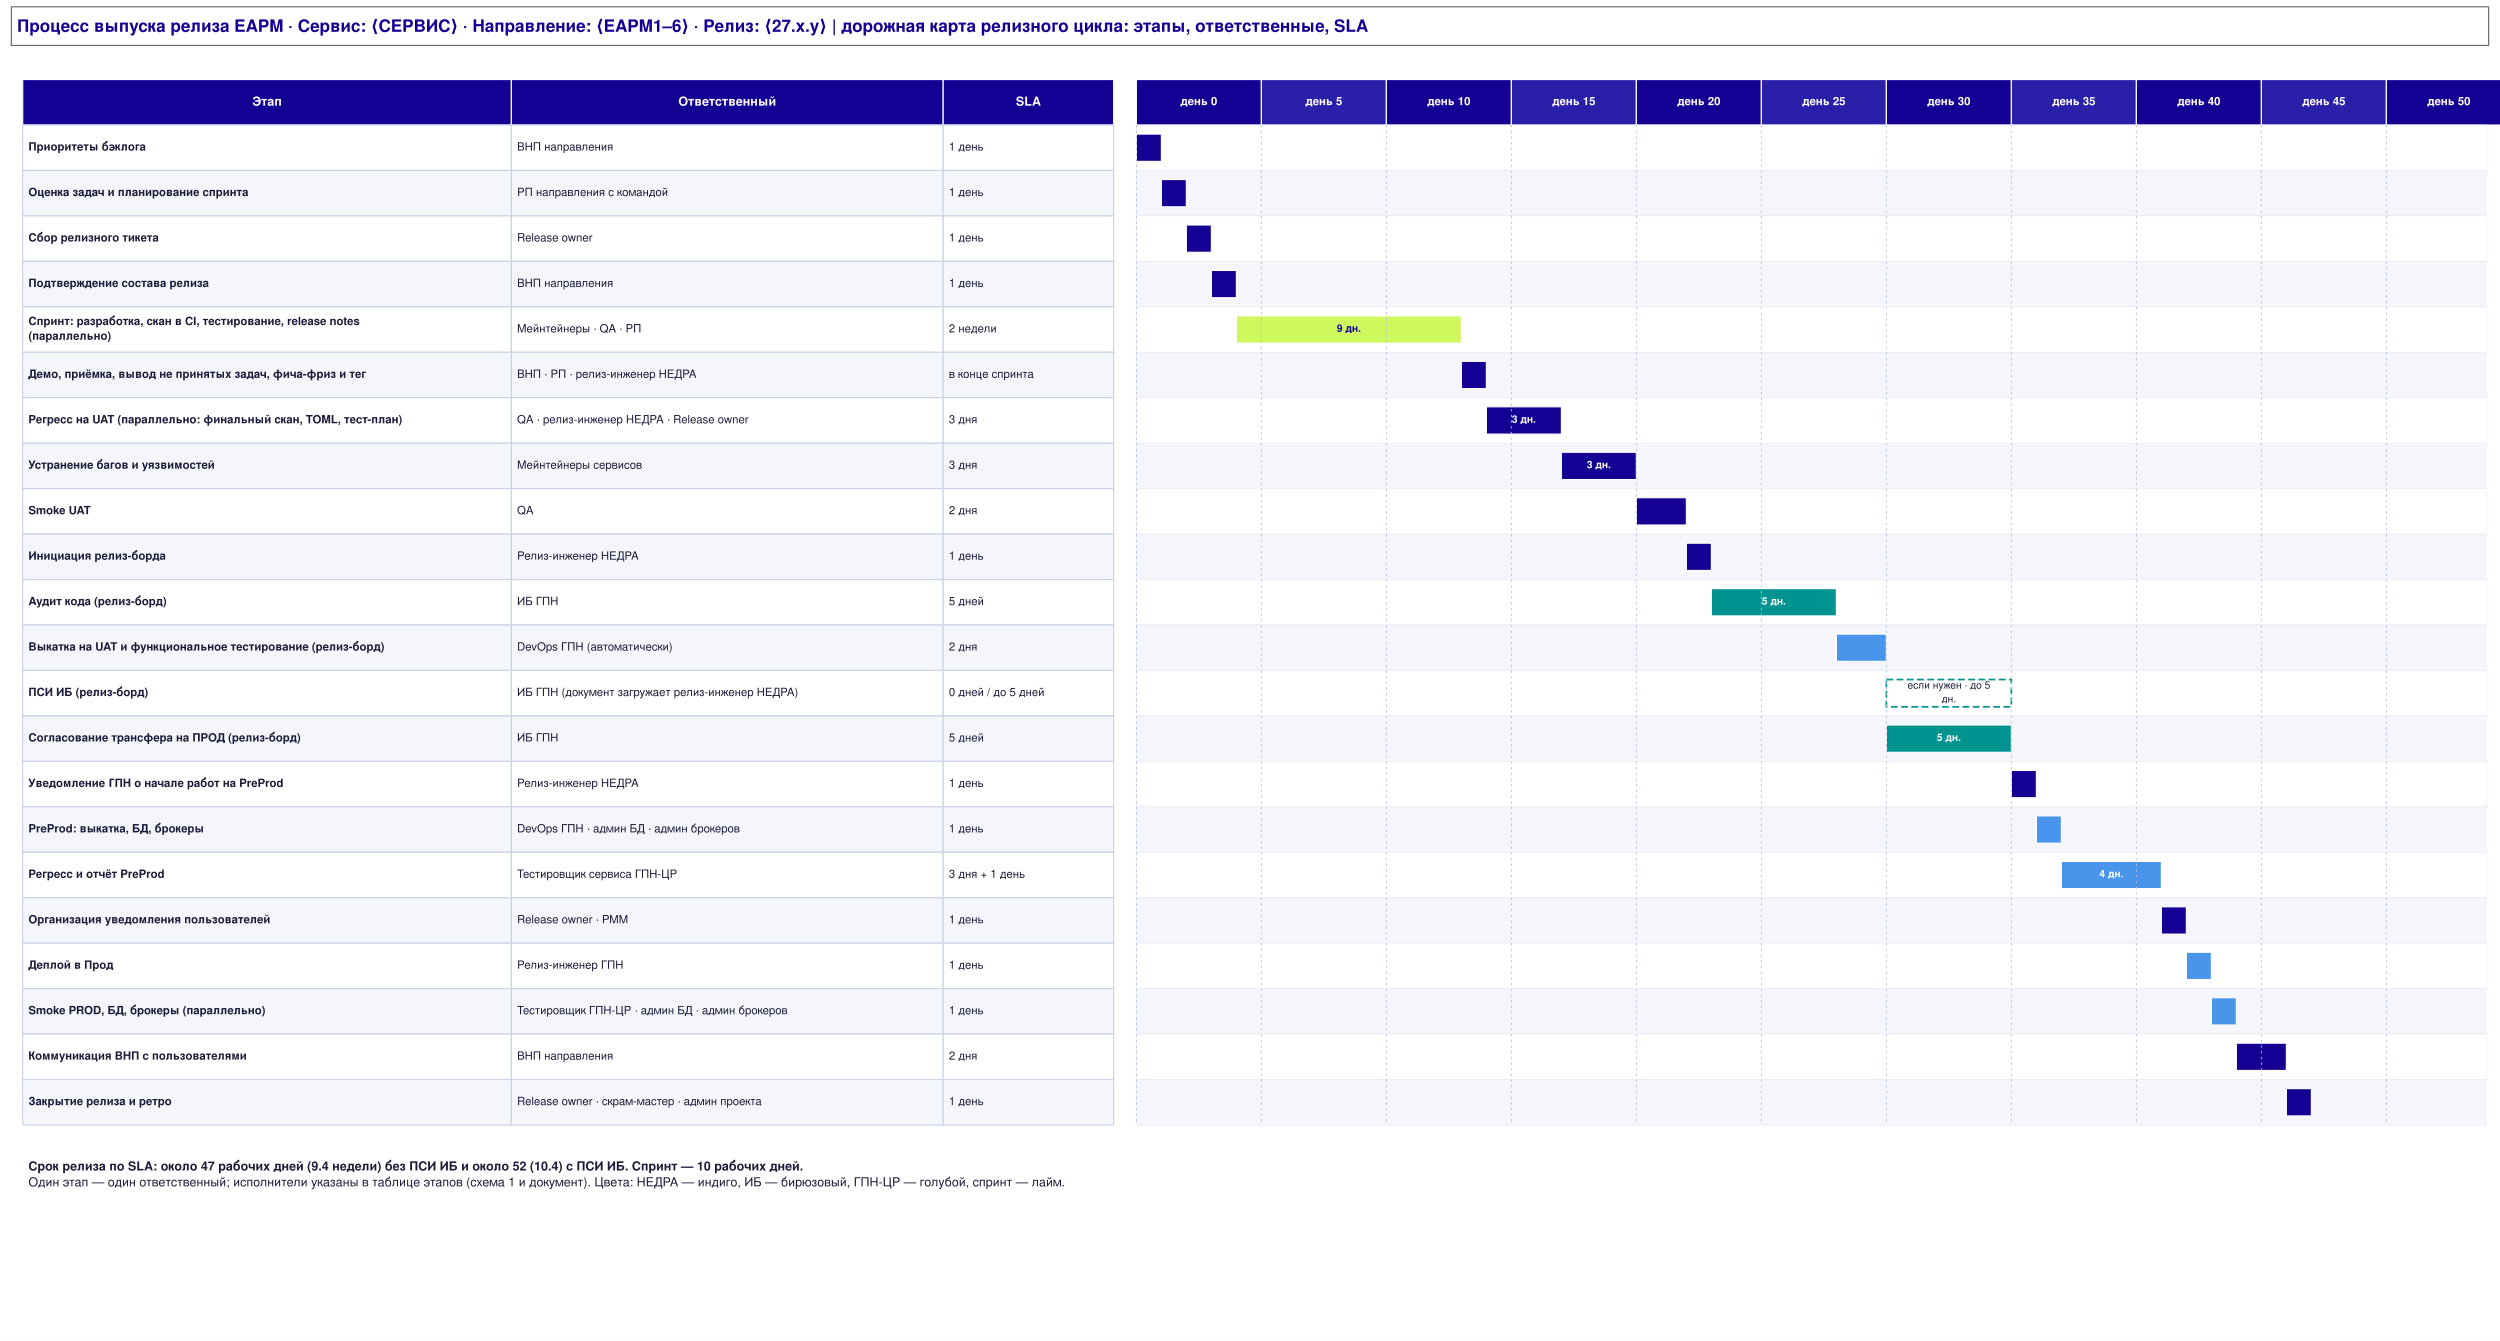
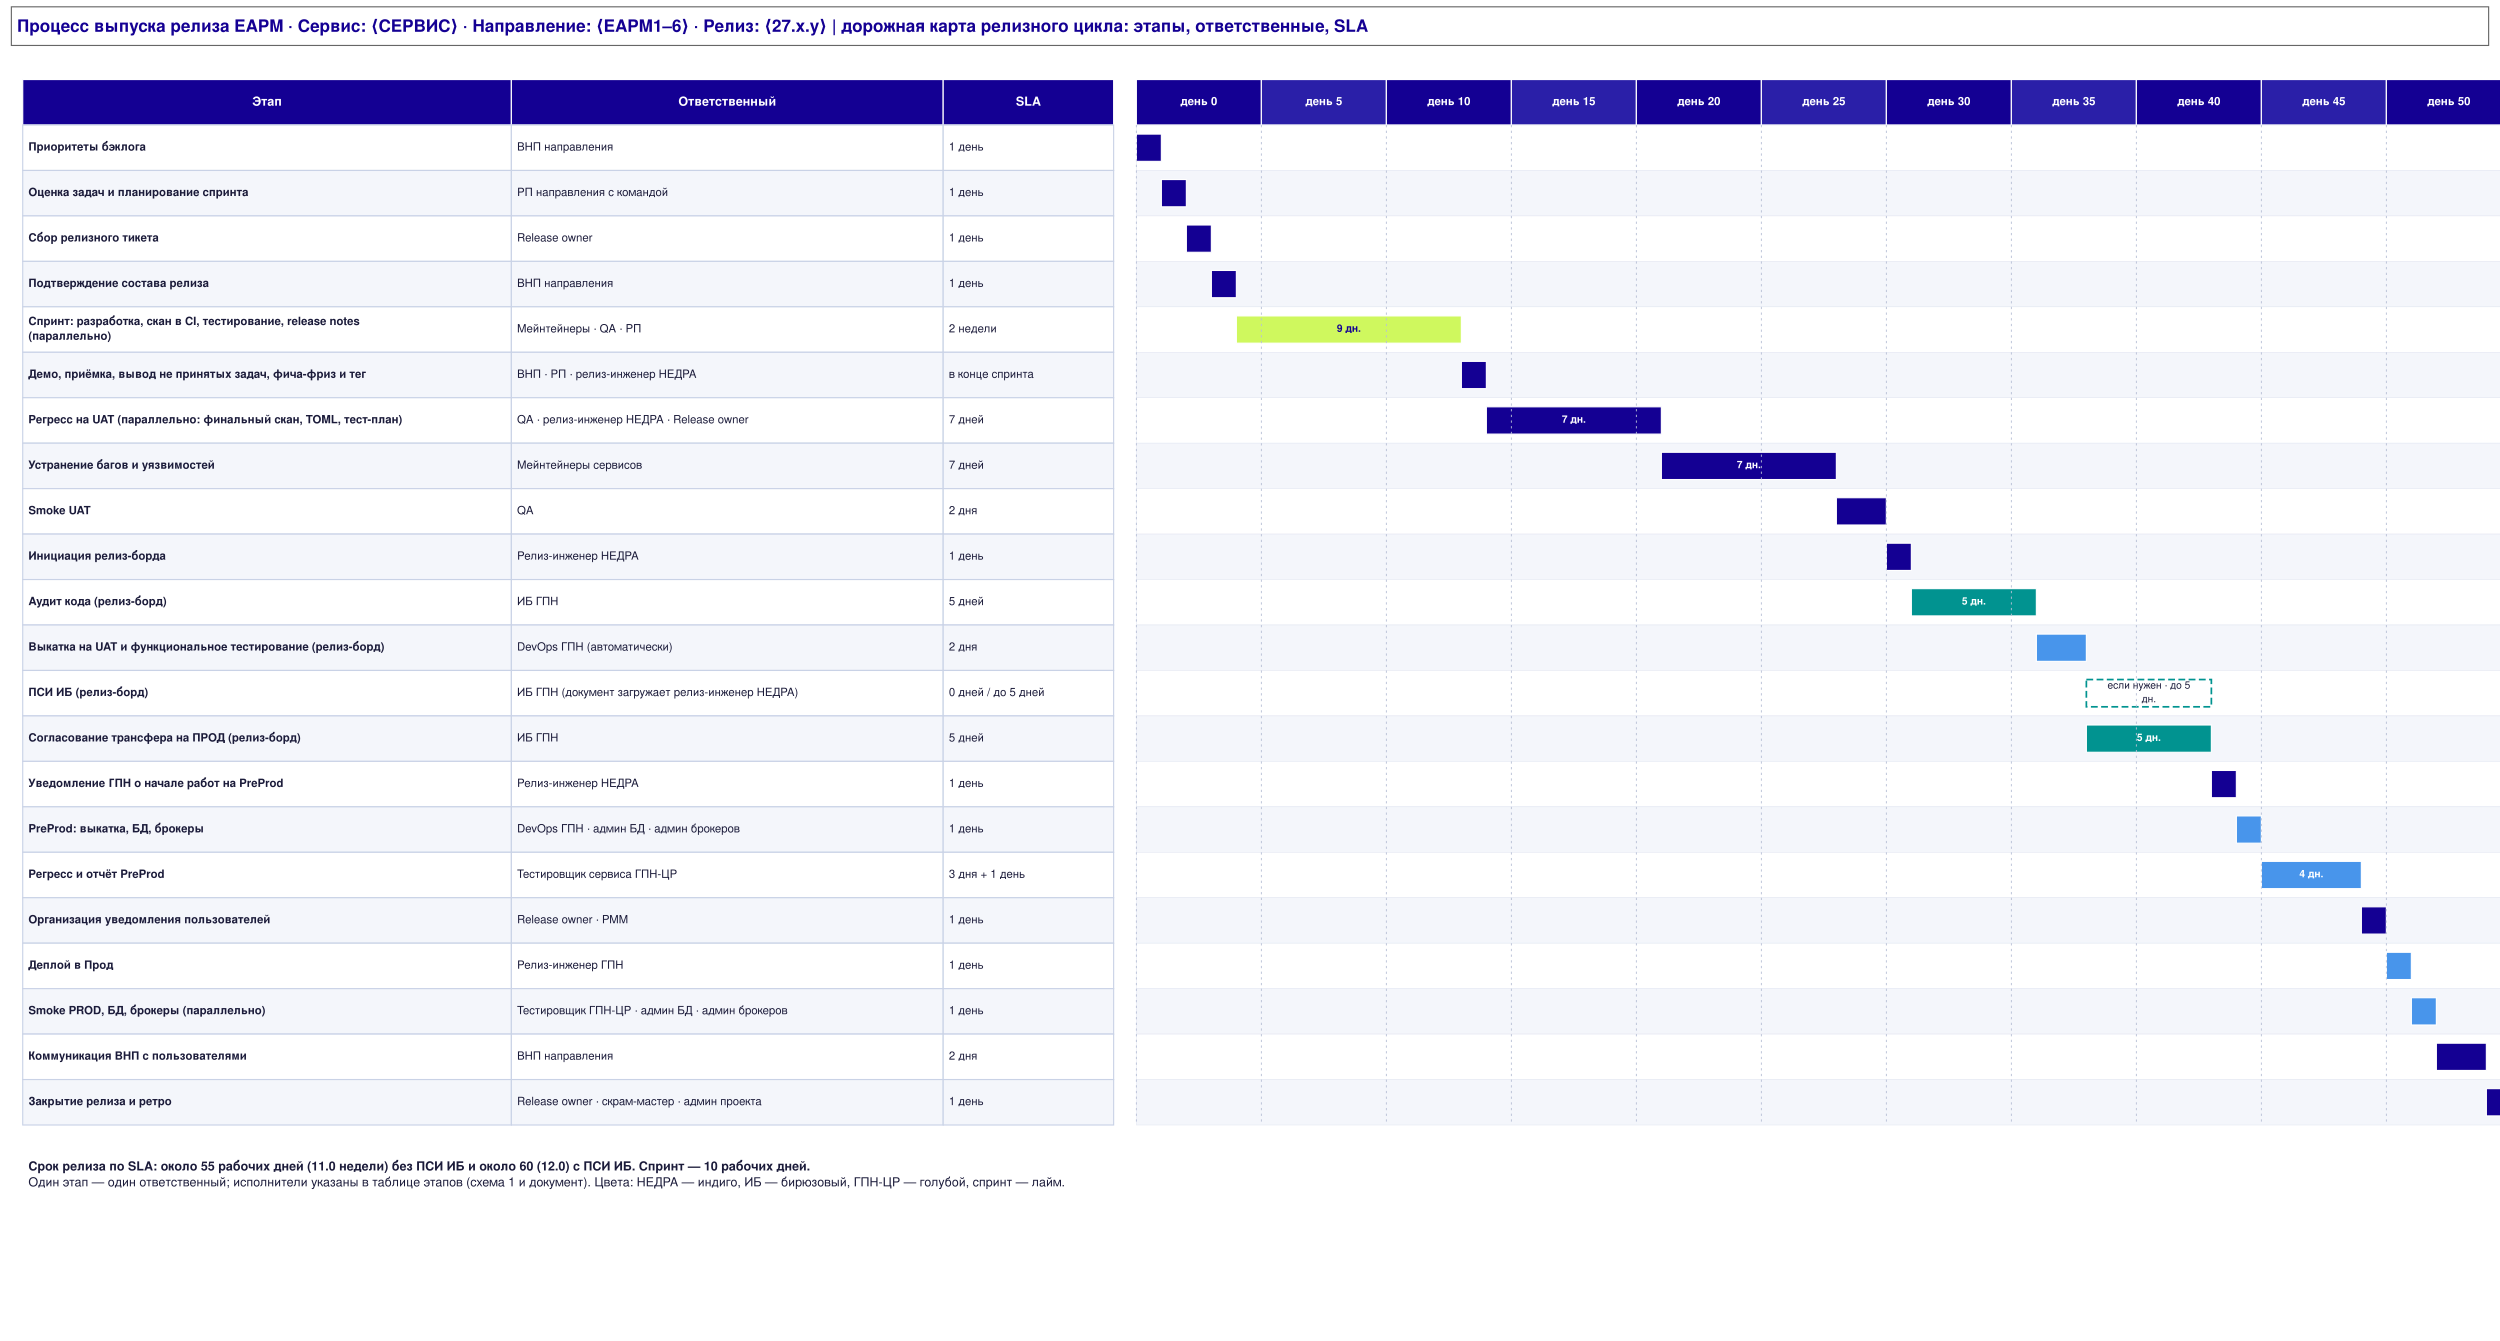
<svg xmlns="http://www.w3.org/2000/svg" width="2200" height="1180" viewBox="0 0 2200 1180" font-family="Helvetica, Arial, sans-serif">
  <rect width="2200" height="1180" fill="#FFFFFF" />
  <defs>
    <marker id="m0" viewBox="0 0 10 10" refX="9" refY="5" markerWidth="7" markerHeight="7" orient="auto-start-reverse">
      <path d="M0,0 L10,5 L0,10 z" fill="#B7BFD6" />
    </marker>
  </defs>
  <rect x="10" y="6" width="2180" height="34" fill="#FFFFFF" stroke="#666666" stroke-width="1" />
  <text x="15" y="28" font-size="15" fill="#140093" text-anchor="start" font-weight="bold">Процесс выпуска релиза ЕАРМ · Сервис: ⟨СЕРВИС⟩ · Направление: ⟨ЕАРМ1–6⟩ · Релиз: ⟨27.x.y⟩   |   дорожная карта релизного цикла: этапы, ответственные, SLA</text>
  <rect x="20" y="70" width="430" height="40" fill="#140093" stroke="#FFFFFF" stroke-width="1" />
  <text x="235" y="93" font-size="11" fill="#FFFFFF" text-anchor="middle" font-weight="bold">Этап</text>
  <rect x="450" y="70" width="380" height="40" fill="#140093" stroke="#FFFFFF" stroke-width="1" />
  <text x="640" y="93" font-size="11" fill="#FFFFFF" text-anchor="middle" font-weight="bold">Ответственный</text>
  <rect x="830" y="70" width="150" height="40" fill="#140093" stroke="#FFFFFF" stroke-width="1" />
  <text x="905" y="93" font-size="11" fill="#FFFFFF" text-anchor="middle" font-weight="bold">SLA</text>
  <rect x="1000" y="70" width="110" height="40" fill="#140093" stroke="#FFFFFF" stroke-width="1" />
  <text x="1055" y="92.5" font-size="10" fill="#FFFFFF" text-anchor="middle" font-weight="bold">день 0</text>
  <rect x="1110" y="70" width="110" height="40" fill="#2A1FA8" stroke="#FFFFFF" stroke-width="1" />
  <text x="1165" y="92.5" font-size="10" fill="#FFFFFF" text-anchor="middle" font-weight="bold">день 5</text>
  <rect x="1220" y="70" width="110" height="40" fill="#140093" stroke="#FFFFFF" stroke-width="1" />
  <text x="1275" y="92.5" font-size="10" fill="#FFFFFF" text-anchor="middle" font-weight="bold">день 10</text>
  <rect x="1330" y="70" width="110" height="40" fill="#2A1FA8" stroke="#FFFFFF" stroke-width="1" />
  <text x="1385" y="92.5" font-size="10" fill="#FFFFFF" text-anchor="middle" font-weight="bold">день 15</text>
  <rect x="1440" y="70" width="110" height="40" fill="#140093" stroke="#FFFFFF" stroke-width="1" />
  <text x="1495" y="92.5" font-size="10" fill="#FFFFFF" text-anchor="middle" font-weight="bold">день 20</text>
  <rect x="1550" y="70" width="110" height="40" fill="#2A1FA8" stroke="#FFFFFF" stroke-width="1" />
  <text x="1605" y="92.5" font-size="10" fill="#FFFFFF" text-anchor="middle" font-weight="bold">день 25</text>
  <rect x="1660" y="70" width="110" height="40" fill="#140093" stroke="#FFFFFF" stroke-width="1" />
  <text x="1715" y="92.5" font-size="10" fill="#FFFFFF" text-anchor="middle" font-weight="bold">день 30</text>
  <rect x="1770" y="70" width="110" height="40" fill="#2A1FA8" stroke="#FFFFFF" stroke-width="1" />
  <text x="1825" y="92.5" font-size="10" fill="#FFFFFF" text-anchor="middle" font-weight="bold">день 35</text>
  <rect x="1880" y="70" width="110" height="40" fill="#140093" stroke="#FFFFFF" stroke-width="1" />
  <text x="1935" y="92.5" font-size="10" fill="#FFFFFF" text-anchor="middle" font-weight="bold">день 40</text>
  <rect x="1990" y="70" width="110" height="40" fill="#2A1FA8" stroke="#FFFFFF" stroke-width="1" />
  <text x="2045" y="92.5" font-size="10" fill="#FFFFFF" text-anchor="middle" font-weight="bold">день 45</text>
  <rect x="2100" y="70" width="110" height="40" fill="#140093" stroke="#FFFFFF" stroke-width="1" />
  <text x="2155" y="92.5" font-size="10" fill="#FFFFFF" text-anchor="middle" font-weight="bold">день 50</text>
+   <rect x="2210" y="70" width="110" height="40" fill="#2A1FA8" stroke="#FFFFFF" stroke-width="1" />
+   <text x="2265" y="92.5" font-size="10" fill="#FFFFFF" text-anchor="middle" font-weight="bold">день 55</text>
+   <rect x="2320" y="70" width="110" height="40" fill="#140093" stroke="#FFFFFF" stroke-width="1" />
+   <text x="2375" y="92.5" font-size="10" fill="#FFFFFF" text-anchor="middle" font-weight="bold">день 60</text>
  <rect x="20" y="110" width="430" height="40" fill="#FFFFFF" stroke="#C9D2E6" stroke-width="1" />
  <text x="25" y="132.5" font-size="10" fill="#1B1B3A" text-anchor="start" font-weight="bold">Приоритеты бэклога</text>
  <rect x="450" y="110" width="380" height="40" fill="#FFFFFF" stroke="#C9D2E6" stroke-width="1" />
  <text x="455" y="132.5" font-size="10" fill="#1B1B3A" text-anchor="start">ВНП направления</text>
  <rect x="830" y="110" width="150" height="40" fill="#FFFFFF" stroke="#C9D2E6" stroke-width="1" />
  <text x="835" y="132.5" font-size="10" fill="#1B1B3A" text-anchor="start">1 день</text>
-   <rect x="1000" y="110" width="1188" height="40" fill="#FFFFFF" stroke="#E4E8F2" stroke-width="0.5" />
+   <rect x="1000" y="110" width="1364" height="40" fill="#FFFFFF" stroke="#E4E8F2" stroke-width="0.5" />
  <rect x="1000" y="118" width="22" height="24" fill="#140093" stroke="#FFFFFF" stroke-width="1" />
  <rect x="20" y="150" width="430" height="40" fill="#F4F6FB" stroke="#C9D2E6" stroke-width="1" />
  <text x="25" y="172.5" font-size="10" fill="#1B1B3A" text-anchor="start" font-weight="bold">Оценка задач и планирование спринта</text>
  <rect x="450" y="150" width="380" height="40" fill="#F4F6FB" stroke="#C9D2E6" stroke-width="1" />
  <text x="455" y="172.5" font-size="10" fill="#1B1B3A" text-anchor="start">РП направления с командой</text>
  <rect x="830" y="150" width="150" height="40" fill="#F4F6FB" stroke="#C9D2E6" stroke-width="1" />
  <text x="835" y="172.5" font-size="10" fill="#1B1B3A" text-anchor="start">1 день</text>
-   <rect x="1000" y="150" width="1188" height="40" fill="#F4F6FB" stroke="#E4E8F2" stroke-width="0.5" />
+   <rect x="1000" y="150" width="1364" height="40" fill="#F4F6FB" stroke="#E4E8F2" stroke-width="0.5" />
  <rect x="1022" y="158" width="22" height="24" fill="#140093" stroke="#FFFFFF" stroke-width="1" />
  <rect x="20" y="190" width="430" height="40" fill="#FFFFFF" stroke="#C9D2E6" stroke-width="1" />
  <text x="25" y="212.5" font-size="10" fill="#1B1B3A" text-anchor="start" font-weight="bold">Сбор релизного тикета</text>
  <rect x="450" y="190" width="380" height="40" fill="#FFFFFF" stroke="#C9D2E6" stroke-width="1" />
  <text x="455" y="212.5" font-size="10" fill="#1B1B3A" text-anchor="start">Release owner</text>
  <rect x="830" y="190" width="150" height="40" fill="#FFFFFF" stroke="#C9D2E6" stroke-width="1" />
  <text x="835" y="212.5" font-size="10" fill="#1B1B3A" text-anchor="start">1 день</text>
-   <rect x="1000" y="190" width="1188" height="40" fill="#FFFFFF" stroke="#E4E8F2" stroke-width="0.5" />
+   <rect x="1000" y="190" width="1364" height="40" fill="#FFFFFF" stroke="#E4E8F2" stroke-width="0.5" />
  <rect x="1044" y="198" width="22" height="24" fill="#140093" stroke="#FFFFFF" stroke-width="1" />
  <rect x="20" y="230" width="430" height="40" fill="#F4F6FB" stroke="#C9D2E6" stroke-width="1" />
  <text x="25" y="252.5" font-size="10" fill="#1B1B3A" text-anchor="start" font-weight="bold">Подтверждение состава релиза</text>
  <rect x="450" y="230" width="380" height="40" fill="#F4F6FB" stroke="#C9D2E6" stroke-width="1" />
  <text x="455" y="252.5" font-size="10" fill="#1B1B3A" text-anchor="start">ВНП направления</text>
  <rect x="830" y="230" width="150" height="40" fill="#F4F6FB" stroke="#C9D2E6" stroke-width="1" />
  <text x="835" y="252.5" font-size="10" fill="#1B1B3A" text-anchor="start">1 день</text>
-   <rect x="1000" y="230" width="1188" height="40" fill="#F4F6FB" stroke="#E4E8F2" stroke-width="0.5" />
+   <rect x="1000" y="230" width="1364" height="40" fill="#F4F6FB" stroke="#E4E8F2" stroke-width="0.5" />
  <rect x="1066" y="238" width="22" height="24" fill="#140093" stroke="#FFFFFF" stroke-width="1" />
  <rect x="20" y="270" width="430" height="40" fill="#FFFFFF" stroke="#C9D2E6" stroke-width="1" />
  <text x="25" y="286" font-size="10" fill="#1B1B3A" text-anchor="start" font-weight="bold">Спринт: разработка, скан в CI, тестирование, release notes</text>
  <text x="25" y="299" font-size="10" fill="#1B1B3A" text-anchor="start" font-weight="bold">(параллельно)</text>
  <rect x="450" y="270" width="380" height="40" fill="#FFFFFF" stroke="#C9D2E6" stroke-width="1" />
  <text x="455" y="292.5" font-size="10" fill="#1B1B3A" text-anchor="start">Мейнтейнеры · QA · РП</text>
  <rect x="830" y="270" width="150" height="40" fill="#FFFFFF" stroke="#C9D2E6" stroke-width="1" />
  <text x="835" y="292.5" font-size="10" fill="#1B1B3A" text-anchor="start">2 недели</text>
-   <rect x="1000" y="270" width="1188" height="40" fill="#FFFFFF" stroke="#E4E8F2" stroke-width="0.5" />
+   <rect x="1000" y="270" width="1364" height="40" fill="#FFFFFF" stroke="#E4E8F2" stroke-width="0.5" />
  <rect x="1088" y="278" width="198" height="24" fill="#CFF85E" stroke="#FFFFFF" stroke-width="1" />
  <text x="1187" y="292" font-size="9" fill="#140093" text-anchor="middle" font-weight="bold">9 дн.</text>
  <rect x="20" y="310" width="430" height="40" fill="#F4F6FB" stroke="#C9D2E6" stroke-width="1" />
  <text x="25" y="332.5" font-size="10" fill="#1B1B3A" text-anchor="start" font-weight="bold">Демо, приёмка, вывод не принятых задач, фича-фриз и тег</text>
  <rect x="450" y="310" width="380" height="40" fill="#F4F6FB" stroke="#C9D2E6" stroke-width="1" />
  <text x="455" y="332.5" font-size="10" fill="#1B1B3A" text-anchor="start">ВНП · РП · релиз-инженер НЕДРА</text>
  <rect x="830" y="310" width="150" height="40" fill="#F4F6FB" stroke="#C9D2E6" stroke-width="1" />
  <text x="835" y="332.5" font-size="10" fill="#1B1B3A" text-anchor="start">в конце спринта</text>
-   <rect x="1000" y="310" width="1188" height="40" fill="#F4F6FB" stroke="#E4E8F2" stroke-width="0.5" />
+   <rect x="1000" y="310" width="1364" height="40" fill="#F4F6FB" stroke="#E4E8F2" stroke-width="0.5" />
  <rect x="1286" y="318" width="22" height="24" fill="#140093" stroke="#FFFFFF" stroke-width="1" />
  <rect x="20" y="350" width="430" height="40" fill="#FFFFFF" stroke="#C9D2E6" stroke-width="1" />
  <text x="25" y="372.5" font-size="10" fill="#1B1B3A" text-anchor="start" font-weight="bold">Регресс на UAT (параллельно: финальный скан, TOML, тест-план)</text>
  <rect x="450" y="350" width="380" height="40" fill="#FFFFFF" stroke="#C9D2E6" stroke-width="1" />
  <text x="455" y="372.5" font-size="10" fill="#1B1B3A" text-anchor="start">QA · релиз-инженер НЕДРА · Release owner</text>
  <rect x="830" y="350" width="150" height="40" fill="#FFFFFF" stroke="#C9D2E6" stroke-width="1" />
-   <text x="835" y="372.5" font-size="10" fill="#1B1B3A" text-anchor="start">3 дня</text>
-   <rect x="1000" y="350" width="1188" height="40" fill="#FFFFFF" stroke="#E4E8F2" stroke-width="0.5" />
-   <rect x="1308" y="358" width="66" height="24" fill="#140093" stroke="#FFFFFF" stroke-width="1" />
-   <text x="1341" y="372" font-size="9" fill="#FFFFFF" text-anchor="middle" font-weight="bold">3 дн.</text>
+   <text x="835" y="372.5" font-size="10" fill="#1B1B3A" text-anchor="start">7 дней</text>
+   <rect x="1000" y="350" width="1364" height="40" fill="#FFFFFF" stroke="#E4E8F2" stroke-width="0.5" />
+   <rect x="1308" y="358" width="154" height="24" fill="#140093" stroke="#FFFFFF" stroke-width="1" />
+   <text x="1385" y="372" font-size="9" fill="#FFFFFF" text-anchor="middle" font-weight="bold">7 дн.</text>
  <rect x="20" y="390" width="430" height="40" fill="#F4F6FB" stroke="#C9D2E6" stroke-width="1" />
  <text x="25" y="412.5" font-size="10" fill="#1B1B3A" text-anchor="start" font-weight="bold">Устранение багов и уязвимостей</text>
  <rect x="450" y="390" width="380" height="40" fill="#F4F6FB" stroke="#C9D2E6" stroke-width="1" />
  <text x="455" y="412.5" font-size="10" fill="#1B1B3A" text-anchor="start">Мейнтейнеры сервисов</text>
  <rect x="830" y="390" width="150" height="40" fill="#F4F6FB" stroke="#C9D2E6" stroke-width="1" />
-   <text x="835" y="412.5" font-size="10" fill="#1B1B3A" text-anchor="start">3 дня</text>
-   <rect x="1000" y="390" width="1188" height="40" fill="#F4F6FB" stroke="#E4E8F2" stroke-width="0.5" />
-   <rect x="1374" y="398" width="66" height="24" fill="#140093" stroke="#FFFFFF" stroke-width="1" />
-   <text x="1407" y="412" font-size="9" fill="#FFFFFF" text-anchor="middle" font-weight="bold">3 дн.</text>
+   <text x="835" y="412.5" font-size="10" fill="#1B1B3A" text-anchor="start">7 дней</text>
+   <rect x="1000" y="390" width="1364" height="40" fill="#F4F6FB" stroke="#E4E8F2" stroke-width="0.5" />
+   <rect x="1462" y="398" width="154" height="24" fill="#140093" stroke="#FFFFFF" stroke-width="1" />
+   <text x="1539" y="412" font-size="9" fill="#FFFFFF" text-anchor="middle" font-weight="bold">7 дн.</text>
  <rect x="20" y="430" width="430" height="40" fill="#FFFFFF" stroke="#C9D2E6" stroke-width="1" />
  <text x="25" y="452.5" font-size="10" fill="#1B1B3A" text-anchor="start" font-weight="bold">Smoke UAT</text>
  <rect x="450" y="430" width="380" height="40" fill="#FFFFFF" stroke="#C9D2E6" stroke-width="1" />
  <text x="455" y="452.5" font-size="10" fill="#1B1B3A" text-anchor="start">QA</text>
  <rect x="830" y="430" width="150" height="40" fill="#FFFFFF" stroke="#C9D2E6" stroke-width="1" />
  <text x="835" y="452.5" font-size="10" fill="#1B1B3A" text-anchor="start">2 дня</text>
-   <rect x="1000" y="430" width="1188" height="40" fill="#FFFFFF" stroke="#E4E8F2" stroke-width="0.5" />
-   <rect x="1440" y="438" width="44" height="24" fill="#140093" stroke="#FFFFFF" stroke-width="1" />
+   <rect x="1000" y="430" width="1364" height="40" fill="#FFFFFF" stroke="#E4E8F2" stroke-width="0.5" />
+   <rect x="1616" y="438" width="44" height="24" fill="#140093" stroke="#FFFFFF" stroke-width="1" />
  <rect x="20" y="470" width="430" height="40" fill="#F4F6FB" stroke="#C9D2E6" stroke-width="1" />
  <text x="25" y="492.5" font-size="10" fill="#1B1B3A" text-anchor="start" font-weight="bold">Инициация релиз-борда</text>
  <rect x="450" y="470" width="380" height="40" fill="#F4F6FB" stroke="#C9D2E6" stroke-width="1" />
  <text x="455" y="492.5" font-size="10" fill="#1B1B3A" text-anchor="start">Релиз-инженер НЕДРА</text>
  <rect x="830" y="470" width="150" height="40" fill="#F4F6FB" stroke="#C9D2E6" stroke-width="1" />
  <text x="835" y="492.5" font-size="10" fill="#1B1B3A" text-anchor="start">1 день</text>
-   <rect x="1000" y="470" width="1188" height="40" fill="#F4F6FB" stroke="#E4E8F2" stroke-width="0.5" />
-   <rect x="1484" y="478" width="22" height="24" fill="#140093" stroke="#FFFFFF" stroke-width="1" />
+   <rect x="1000" y="470" width="1364" height="40" fill="#F4F6FB" stroke="#E4E8F2" stroke-width="0.5" />
+   <rect x="1660" y="478" width="22" height="24" fill="#140093" stroke="#FFFFFF" stroke-width="1" />
  <rect x="20" y="510" width="430" height="40" fill="#FFFFFF" stroke="#C9D2E6" stroke-width="1" />
  <text x="25" y="532.5" font-size="10" fill="#1B1B3A" text-anchor="start" font-weight="bold">Аудит кода (релиз-борд)</text>
  <rect x="450" y="510" width="380" height="40" fill="#FFFFFF" stroke="#C9D2E6" stroke-width="1" />
  <text x="455" y="532.5" font-size="10" fill="#1B1B3A" text-anchor="start">ИБ ГПН</text>
  <rect x="830" y="510" width="150" height="40" fill="#FFFFFF" stroke="#C9D2E6" stroke-width="1" />
  <text x="835" y="532.5" font-size="10" fill="#1B1B3A" text-anchor="start">5 дней</text>
-   <rect x="1000" y="510" width="1188" height="40" fill="#FFFFFF" stroke="#E4E8F2" stroke-width="0.5" />
-   <rect x="1506" y="518" width="110" height="24" fill="#019390" stroke="#FFFFFF" stroke-width="1" />
-   <text x="1561" y="532" font-size="9" fill="#FFFFFF" text-anchor="middle" font-weight="bold">5 дн.</text>
+   <rect x="1000" y="510" width="1364" height="40" fill="#FFFFFF" stroke="#E4E8F2" stroke-width="0.5" />
+   <rect x="1682" y="518" width="110" height="24" fill="#019390" stroke="#FFFFFF" stroke-width="1" />
+   <text x="1737" y="532" font-size="9" fill="#FFFFFF" text-anchor="middle" font-weight="bold">5 дн.</text>
  <rect x="20" y="550" width="430" height="40" fill="#F4F6FB" stroke="#C9D2E6" stroke-width="1" />
  <text x="25" y="572.5" font-size="10" fill="#1B1B3A" text-anchor="start" font-weight="bold">Выкатка на UAT и функциональное тестирование (релиз-борд)</text>
  <rect x="450" y="550" width="380" height="40" fill="#F4F6FB" stroke="#C9D2E6" stroke-width="1" />
  <text x="455" y="572.5" font-size="10" fill="#1B1B3A" text-anchor="start">DevOps ГПН (автоматически)</text>
  <rect x="830" y="550" width="150" height="40" fill="#F4F6FB" stroke="#C9D2E6" stroke-width="1" />
  <text x="835" y="572.5" font-size="10" fill="#1B1B3A" text-anchor="start">2 дня</text>
-   <rect x="1000" y="550" width="1188" height="40" fill="#F4F6FB" stroke="#E4E8F2" stroke-width="0.5" />
-   <rect x="1616" y="558" width="44" height="24" fill="#4895EB" stroke="#FFFFFF" stroke-width="1" />
+   <rect x="1000" y="550" width="1364" height="40" fill="#F4F6FB" stroke="#E4E8F2" stroke-width="0.5" />
+   <rect x="1792" y="558" width="44" height="24" fill="#4895EB" stroke="#FFFFFF" stroke-width="1" />
  <rect x="20" y="590" width="430" height="40" fill="#FFFFFF" stroke="#C9D2E6" stroke-width="1" />
  <text x="25" y="612.5" font-size="10" fill="#1B1B3A" text-anchor="start" font-weight="bold">ПСИ ИБ (релиз-борд)</text>
  <rect x="450" y="590" width="380" height="40" fill="#FFFFFF" stroke="#C9D2E6" stroke-width="1" />
  <text x="455" y="612.5" font-size="10" fill="#1B1B3A" text-anchor="start">ИБ ГПН (документ загружает релиз-инженер НЕДРА)</text>
  <rect x="830" y="590" width="150" height="40" fill="#FFFFFF" stroke="#C9D2E6" stroke-width="1" />
  <text x="835" y="612.5" font-size="10" fill="#1B1B3A" text-anchor="start">0 дней / до 5 дней</text>
-   <rect x="1000" y="590" width="1188" height="40" fill="#FFFFFF" stroke="#E4E8F2" stroke-width="0.5" />
-   <rect x="1660" y="598" width="110" height="24" fill="#FFFFFF" stroke="#019390" stroke-width="1.5" stroke-dasharray="6 3" />
-   <text x="1715" y="606" font-size="9" fill="#1B1B3A" text-anchor="middle">если нужен · до 5</text>
-   <text x="1715" y="618" font-size="9" fill="#1B1B3A" text-anchor="middle">дн.</text>
+   <rect x="1000" y="590" width="1364" height="40" fill="#FFFFFF" stroke="#E4E8F2" stroke-width="0.5" />
+   <rect x="1836" y="598" width="110" height="24" fill="#FFFFFF" stroke="#019390" stroke-width="1.5" stroke-dasharray="6 3" />
+   <text x="1891" y="606" font-size="9" fill="#1B1B3A" text-anchor="middle">если нужен · до 5</text>
+   <text x="1891" y="618" font-size="9" fill="#1B1B3A" text-anchor="middle">дн.</text>
  <rect x="20" y="630" width="430" height="40" fill="#F4F6FB" stroke="#C9D2E6" stroke-width="1" />
  <text x="25" y="652.5" font-size="10" fill="#1B1B3A" text-anchor="start" font-weight="bold">Согласование трансфера на ПРОД (релиз-борд)</text>
  <rect x="450" y="630" width="380" height="40" fill="#F4F6FB" stroke="#C9D2E6" stroke-width="1" />
  <text x="455" y="652.5" font-size="10" fill="#1B1B3A" text-anchor="start">ИБ ГПН</text>
  <rect x="830" y="630" width="150" height="40" fill="#F4F6FB" stroke="#C9D2E6" stroke-width="1" />
  <text x="835" y="652.5" font-size="10" fill="#1B1B3A" text-anchor="start">5 дней</text>
-   <rect x="1000" y="630" width="1188" height="40" fill="#F4F6FB" stroke="#E4E8F2" stroke-width="0.5" />
-   <rect x="1660" y="638" width="110" height="24" fill="#019390" stroke="#FFFFFF" stroke-width="1" />
-   <text x="1715" y="652" font-size="9" fill="#FFFFFF" text-anchor="middle" font-weight="bold">5 дн.</text>
+   <rect x="1000" y="630" width="1364" height="40" fill="#F4F6FB" stroke="#E4E8F2" stroke-width="0.5" />
+   <rect x="1836" y="638" width="110" height="24" fill="#019390" stroke="#FFFFFF" stroke-width="1" />
+   <text x="1891" y="652" font-size="9" fill="#FFFFFF" text-anchor="middle" font-weight="bold">5 дн.</text>
  <rect x="20" y="670" width="430" height="40" fill="#FFFFFF" stroke="#C9D2E6" stroke-width="1" />
  <text x="25" y="692.5" font-size="10" fill="#1B1B3A" text-anchor="start" font-weight="bold">Уведомление ГПН о начале работ на PreProd</text>
  <rect x="450" y="670" width="380" height="40" fill="#FFFFFF" stroke="#C9D2E6" stroke-width="1" />
  <text x="455" y="692.5" font-size="10" fill="#1B1B3A" text-anchor="start">Релиз-инженер НЕДРА</text>
  <rect x="830" y="670" width="150" height="40" fill="#FFFFFF" stroke="#C9D2E6" stroke-width="1" />
  <text x="835" y="692.5" font-size="10" fill="#1B1B3A" text-anchor="start">1 день</text>
-   <rect x="1000" y="670" width="1188" height="40" fill="#FFFFFF" stroke="#E4E8F2" stroke-width="0.5" />
-   <rect x="1770" y="678" width="22" height="24" fill="#140093" stroke="#FFFFFF" stroke-width="1" />
+   <rect x="1000" y="670" width="1364" height="40" fill="#FFFFFF" stroke="#E4E8F2" stroke-width="0.5" />
+   <rect x="1946" y="678" width="22" height="24" fill="#140093" stroke="#FFFFFF" stroke-width="1" />
  <rect x="20" y="710" width="430" height="40" fill="#F4F6FB" stroke="#C9D2E6" stroke-width="1" />
  <text x="25" y="732.5" font-size="10" fill="#1B1B3A" text-anchor="start" font-weight="bold">PreProd: выкатка, БД, брокеры</text>
  <rect x="450" y="710" width="380" height="40" fill="#F4F6FB" stroke="#C9D2E6" stroke-width="1" />
  <text x="455" y="732.5" font-size="10" fill="#1B1B3A" text-anchor="start">DevOps ГПН · админ БД · админ брокеров</text>
  <rect x="830" y="710" width="150" height="40" fill="#F4F6FB" stroke="#C9D2E6" stroke-width="1" />
  <text x="835" y="732.5" font-size="10" fill="#1B1B3A" text-anchor="start">1 день</text>
-   <rect x="1000" y="710" width="1188" height="40" fill="#F4F6FB" stroke="#E4E8F2" stroke-width="0.5" />
-   <rect x="1792" y="718" width="22" height="24" fill="#4895EB" stroke="#FFFFFF" stroke-width="1" />
+   <rect x="1000" y="710" width="1364" height="40" fill="#F4F6FB" stroke="#E4E8F2" stroke-width="0.5" />
+   <rect x="1968" y="718" width="22" height="24" fill="#4895EB" stroke="#FFFFFF" stroke-width="1" />
  <rect x="20" y="750" width="430" height="40" fill="#FFFFFF" stroke="#C9D2E6" stroke-width="1" />
  <text x="25" y="772.5" font-size="10" fill="#1B1B3A" text-anchor="start" font-weight="bold">Регресс и отчёт PreProd</text>
  <rect x="450" y="750" width="380" height="40" fill="#FFFFFF" stroke="#C9D2E6" stroke-width="1" />
  <text x="455" y="772.5" font-size="10" fill="#1B1B3A" text-anchor="start">Тестировщик сервиса ГПН-ЦР</text>
  <rect x="830" y="750" width="150" height="40" fill="#FFFFFF" stroke="#C9D2E6" stroke-width="1" />
  <text x="835" y="772.5" font-size="10" fill="#1B1B3A" text-anchor="start">3 дня + 1 день</text>
-   <rect x="1000" y="750" width="1188" height="40" fill="#FFFFFF" stroke="#E4E8F2" stroke-width="0.5" />
-   <rect x="1814" y="758" width="88" height="24" fill="#4895EB" stroke="#FFFFFF" stroke-width="1" />
-   <text x="1858" y="772" font-size="9" fill="#FFFFFF" text-anchor="middle" font-weight="bold">4 дн.</text>
+   <rect x="1000" y="750" width="1364" height="40" fill="#FFFFFF" stroke="#E4E8F2" stroke-width="0.5" />
+   <rect x="1990" y="758" width="88" height="24" fill="#4895EB" stroke="#FFFFFF" stroke-width="1" />
+   <text x="2034" y="772" font-size="9" fill="#FFFFFF" text-anchor="middle" font-weight="bold">4 дн.</text>
  <rect x="20" y="790" width="430" height="40" fill="#F4F6FB" stroke="#C9D2E6" stroke-width="1" />
  <text x="25" y="812.5" font-size="10" fill="#1B1B3A" text-anchor="start" font-weight="bold">Организация уведомления пользователей</text>
  <rect x="450" y="790" width="380" height="40" fill="#F4F6FB" stroke="#C9D2E6" stroke-width="1" />
  <text x="455" y="812.5" font-size="10" fill="#1B1B3A" text-anchor="start">Release owner · PMM</text>
  <rect x="830" y="790" width="150" height="40" fill="#F4F6FB" stroke="#C9D2E6" stroke-width="1" />
  <text x="835" y="812.5" font-size="10" fill="#1B1B3A" text-anchor="start">1 день</text>
-   <rect x="1000" y="790" width="1188" height="40" fill="#F4F6FB" stroke="#E4E8F2" stroke-width="0.5" />
-   <rect x="1902" y="798" width="22" height="24" fill="#140093" stroke="#FFFFFF" stroke-width="1" />
+   <rect x="1000" y="790" width="1364" height="40" fill="#F4F6FB" stroke="#E4E8F2" stroke-width="0.5" />
+   <rect x="2078" y="798" width="22" height="24" fill="#140093" stroke="#FFFFFF" stroke-width="1" />
  <rect x="20" y="830" width="430" height="40" fill="#FFFFFF" stroke="#C9D2E6" stroke-width="1" />
  <text x="25" y="852.5" font-size="10" fill="#1B1B3A" text-anchor="start" font-weight="bold">Деплой в Прод</text>
  <rect x="450" y="830" width="380" height="40" fill="#FFFFFF" stroke="#C9D2E6" stroke-width="1" />
  <text x="455" y="852.5" font-size="10" fill="#1B1B3A" text-anchor="start">Релиз-инженер ГПН</text>
  <rect x="830" y="830" width="150" height="40" fill="#FFFFFF" stroke="#C9D2E6" stroke-width="1" />
  <text x="835" y="852.5" font-size="10" fill="#1B1B3A" text-anchor="start">1 день</text>
-   <rect x="1000" y="830" width="1188" height="40" fill="#FFFFFF" stroke="#E4E8F2" stroke-width="0.5" />
-   <rect x="1924" y="838" width="22" height="24" fill="#4895EB" stroke="#FFFFFF" stroke-width="1" />
+   <rect x="1000" y="830" width="1364" height="40" fill="#FFFFFF" stroke="#E4E8F2" stroke-width="0.5" />
+   <rect x="2100" y="838" width="22" height="24" fill="#4895EB" stroke="#FFFFFF" stroke-width="1" />
  <rect x="20" y="870" width="430" height="40" fill="#F4F6FB" stroke="#C9D2E6" stroke-width="1" />
  <text x="25" y="892.5" font-size="10" fill="#1B1B3A" text-anchor="start" font-weight="bold">Smoke PROD, БД, брокеры (параллельно)</text>
  <rect x="450" y="870" width="380" height="40" fill="#F4F6FB" stroke="#C9D2E6" stroke-width="1" />
  <text x="455" y="892.5" font-size="10" fill="#1B1B3A" text-anchor="start">Тестировщик ГПН-ЦР · админ БД · админ брокеров</text>
  <rect x="830" y="870" width="150" height="40" fill="#F4F6FB" stroke="#C9D2E6" stroke-width="1" />
  <text x="835" y="892.5" font-size="10" fill="#1B1B3A" text-anchor="start">1 день</text>
-   <rect x="1000" y="870" width="1188" height="40" fill="#F4F6FB" stroke="#E4E8F2" stroke-width="0.5" />
-   <rect x="1946" y="878" width="22" height="24" fill="#4895EB" stroke="#FFFFFF" stroke-width="1" />
+   <rect x="1000" y="870" width="1364" height="40" fill="#F4F6FB" stroke="#E4E8F2" stroke-width="0.5" />
+   <rect x="2122" y="878" width="22" height="24" fill="#4895EB" stroke="#FFFFFF" stroke-width="1" />
  <rect x="20" y="910" width="430" height="40" fill="#FFFFFF" stroke="#C9D2E6" stroke-width="1" />
  <text x="25" y="932.5" font-size="10" fill="#1B1B3A" text-anchor="start" font-weight="bold">Коммуникация ВНП с пользователями</text>
  <rect x="450" y="910" width="380" height="40" fill="#FFFFFF" stroke="#C9D2E6" stroke-width="1" />
  <text x="455" y="932.5" font-size="10" fill="#1B1B3A" text-anchor="start">ВНП направления</text>
  <rect x="830" y="910" width="150" height="40" fill="#FFFFFF" stroke="#C9D2E6" stroke-width="1" />
  <text x="835" y="932.5" font-size="10" fill="#1B1B3A" text-anchor="start">2 дня</text>
-   <rect x="1000" y="910" width="1188" height="40" fill="#FFFFFF" stroke="#E4E8F2" stroke-width="0.5" />
-   <rect x="1968" y="918" width="44" height="24" fill="#140093" stroke="#FFFFFF" stroke-width="1" />
+   <rect x="1000" y="910" width="1364" height="40" fill="#FFFFFF" stroke="#E4E8F2" stroke-width="0.5" />
+   <rect x="2144" y="918" width="44" height="24" fill="#140093" stroke="#FFFFFF" stroke-width="1" />
  <rect x="20" y="950" width="430" height="40" fill="#F4F6FB" stroke="#C9D2E6" stroke-width="1" />
  <text x="25" y="972.5" font-size="10" fill="#1B1B3A" text-anchor="start" font-weight="bold">Закрытие релиза и ретро</text>
  <rect x="450" y="950" width="380" height="40" fill="#F4F6FB" stroke="#C9D2E6" stroke-width="1" />
  <text x="455" y="972.5" font-size="10" fill="#1B1B3A" text-anchor="start">Release owner · скрам-мастер · админ проекта</text>
  <rect x="830" y="950" width="150" height="40" fill="#F4F6FB" stroke="#C9D2E6" stroke-width="1" />
  <text x="835" y="972.5" font-size="10" fill="#1B1B3A" text-anchor="start">1 день</text>
-   <rect x="1000" y="950" width="1188" height="40" fill="#F4F6FB" stroke="#E4E8F2" stroke-width="0.5" />
-   <rect x="2012" y="958" width="22" height="24" fill="#140093" stroke="#FFFFFF" stroke-width="1" />
-   <text x="25" y="1030" font-size="11" fill="#1B1B3A" text-anchor="start" font-weight="bold">Срок релиза по SLA: около 47 рабочих дней (9.4 недели) без ПСИ ИБ и около 52 (10.4) с ПСИ ИБ. Спринт — 10 рабочих дней.</text>
+   <rect x="1000" y="950" width="1364" height="40" fill="#F4F6FB" stroke="#E4E8F2" stroke-width="0.5" />
+   <rect x="2188" y="958" width="22" height="24" fill="#140093" stroke="#FFFFFF" stroke-width="1" />
+   <text x="25" y="1030" font-size="11" fill="#1B1B3A" text-anchor="start" font-weight="bold">Срок релиза по SLA: около 55 рабочих дней (11.0 недели) без ПСИ ИБ и около 60 (12.0) с ПСИ ИБ. Спринт — 10 рабочих дней.</text>
  <text x="25" y="1044" font-size="11" fill="#1B1B3A" text-anchor="start">Один этап — один ответственный; исполнители указаны в таблице этапов (схема 1 и документ). Цвета: НЕДРА — индиго, ИБ — бирюзовый, ГПН-ЦР — голубой, спринт — лайм.</text>
  <polyline points="1000,110 1000,990" fill="none" stroke="#B7BFD6" stroke-width="0.8" stroke-dasharray="2 3" />
  <polyline points="1110,110 1110,990" fill="none" stroke="#B7BFD6" stroke-width="0.8" stroke-dasharray="2 3" />
  <polyline points="1220,110 1220,990" fill="none" stroke="#B7BFD6" stroke-width="0.8" stroke-dasharray="2 3" />
  <polyline points="1330,110 1330,990" fill="none" stroke="#B7BFD6" stroke-width="0.8" stroke-dasharray="2 3" />
  <polyline points="1440,110 1440,990" fill="none" stroke="#B7BFD6" stroke-width="0.8" stroke-dasharray="2 3" />
  <polyline points="1550,110 1550,990" fill="none" stroke="#B7BFD6" stroke-width="0.8" stroke-dasharray="2 3" />
  <polyline points="1660,110 1660,990" fill="none" stroke="#B7BFD6" stroke-width="0.8" stroke-dasharray="2 3" />
  <polyline points="1770,110 1770,990" fill="none" stroke="#B7BFD6" stroke-width="0.8" stroke-dasharray="2 3" />
  <polyline points="1880,110 1880,990" fill="none" stroke="#B7BFD6" stroke-width="0.8" stroke-dasharray="2 3" />
  <polyline points="1990,110 1990,990" fill="none" stroke="#B7BFD6" stroke-width="0.8" stroke-dasharray="2 3" />
  <polyline points="2100,110 2100,990" fill="none" stroke="#B7BFD6" stroke-width="0.8" stroke-dasharray="2 3" />
+   <polyline points="2210,110 2210,990" fill="none" stroke="#B7BFD6" stroke-width="0.8" stroke-dasharray="2 3" />
+   <polyline points="2320,110 2320,990" fill="none" stroke="#B7BFD6" stroke-width="0.8" stroke-dasharray="2 3" />
</svg>
